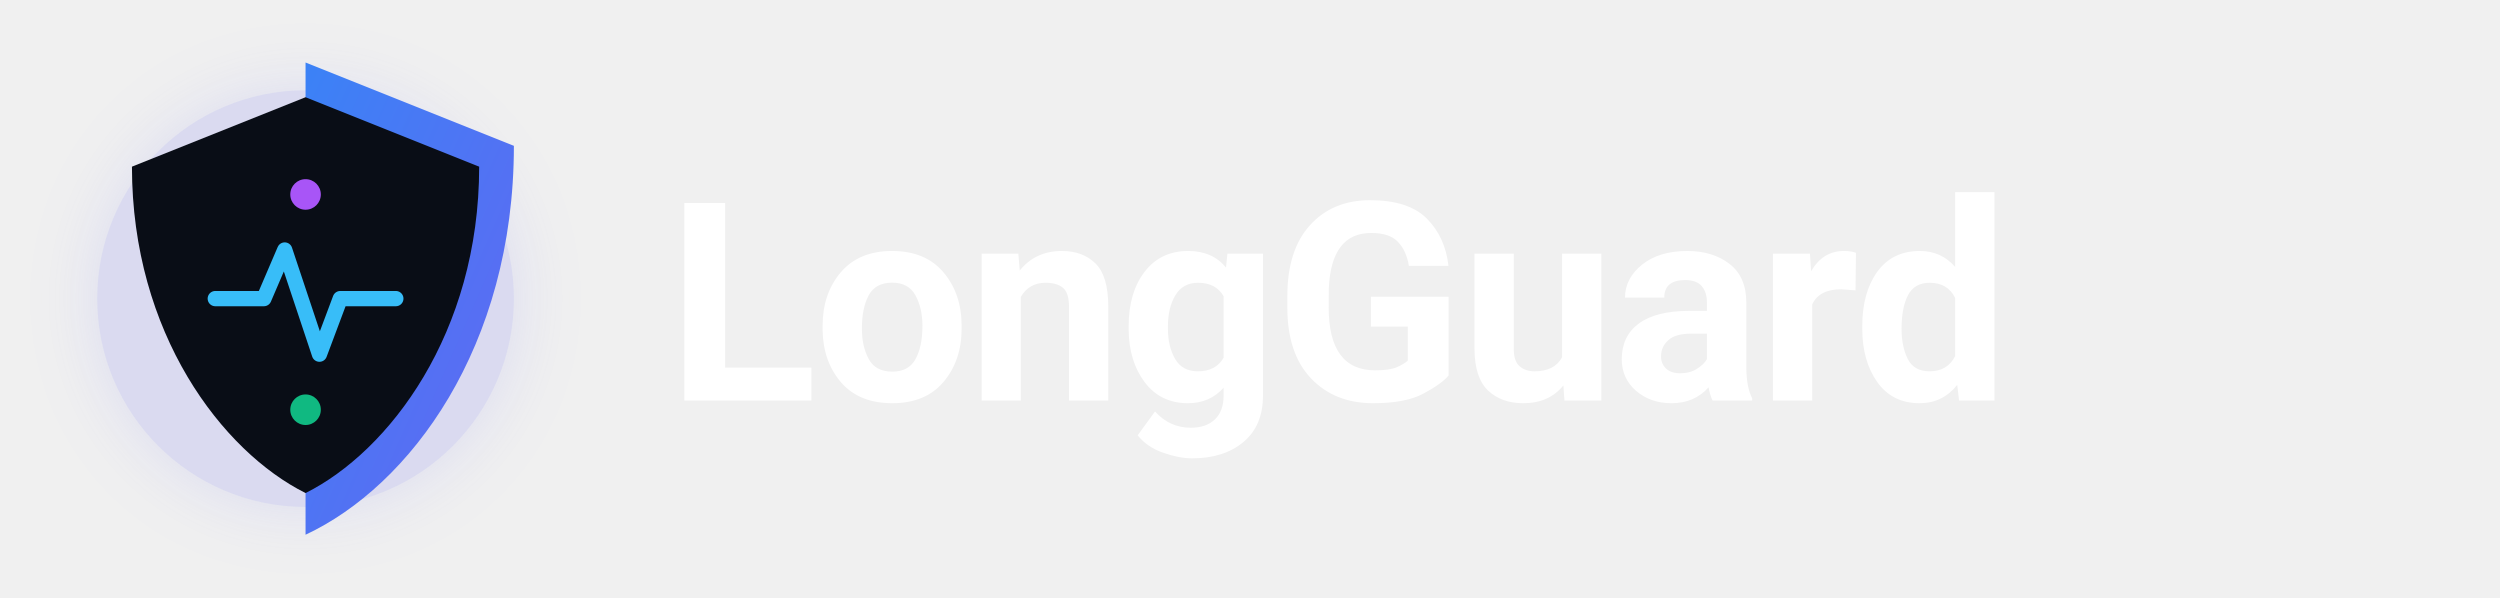
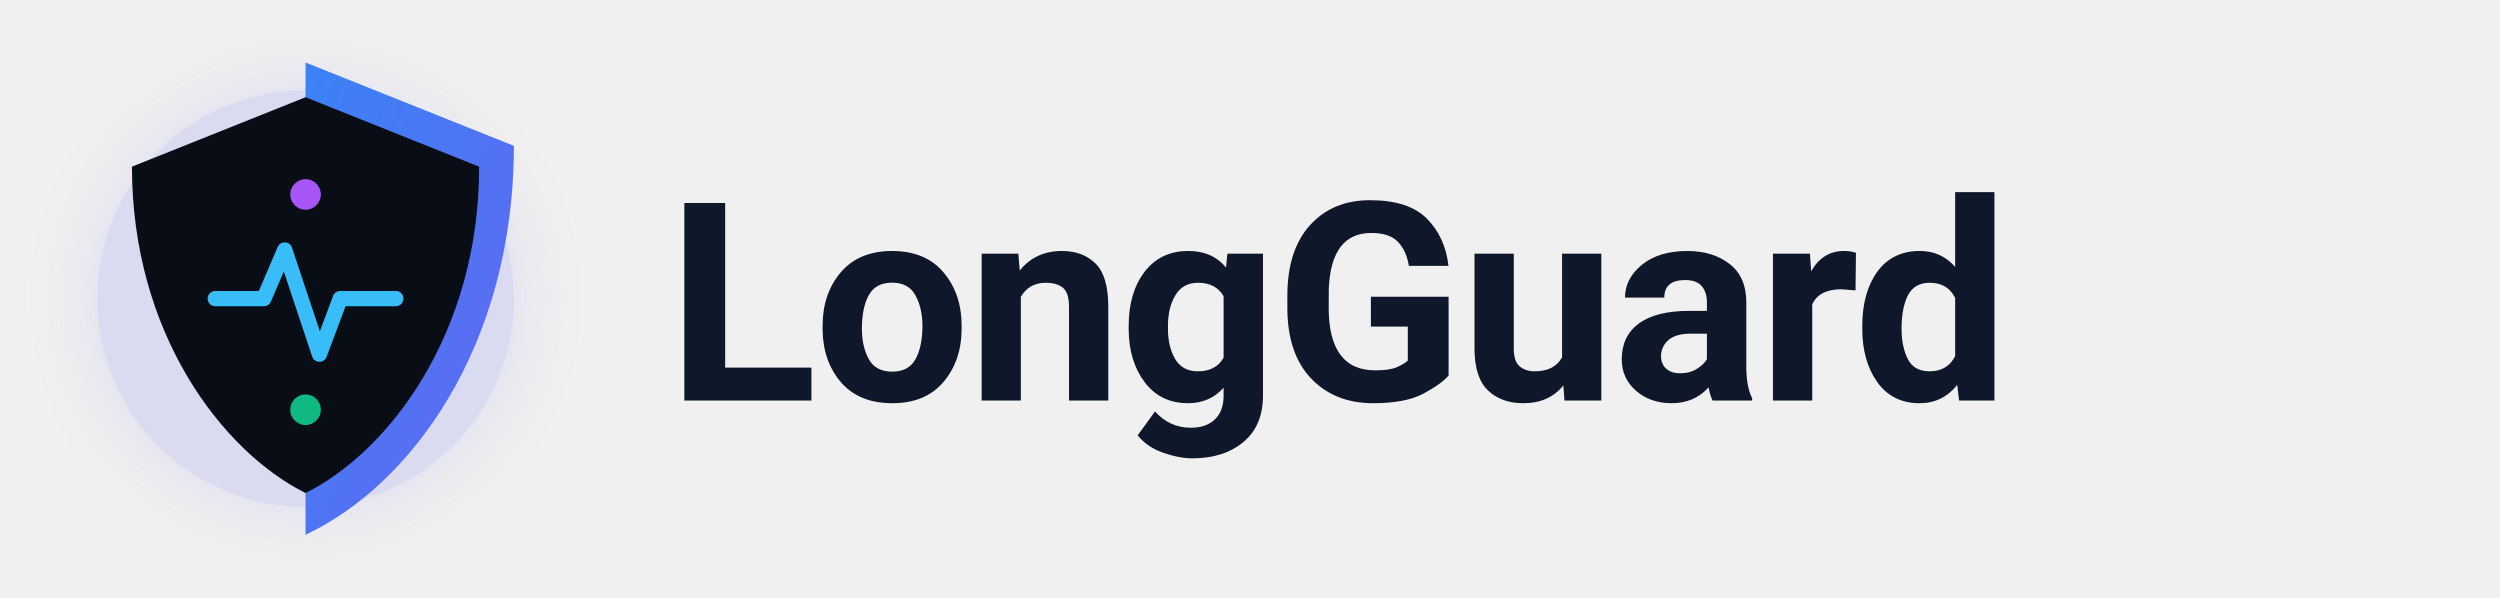
<svg xmlns="http://www.w3.org/2000/svg" viewBox="0 0 360 86" width="100%" height="100%" style="background: transparent; font-family: -apple-system, BlinkMacSystemFont, 'Segoe UI', Roboto, Helvetica, Arial, sans-serif;">
+   <style>
+     .brand-text { fill: #0f172a; }
+     @media (prefers-color-scheme: dark) {
+       .brand-text { fill: #ffffff; }
+     }
+   </style>
  <defs>
    <linearGradient id="shieldGrad" x1="0%" y1="0%" x2="100%" y2="100%">
      <stop offset="0%" stop-color="#3b82f6" />
      <stop offset="100%" stop-color="#6366f1" />
    </linearGradient>
    <filter id="softGlow" x="-20%" y="-20%" width="140%" height="140%">
      <feGaussianBlur stdDeviation="5" result="blur" />
      <feComposite in="SourceGraphic" in2="blur" operator="over" />
    </filter>
  </defs>
  <g transform="translate(8, 0)">
    <circle cx="36" cy="43" r="30" fill="#6366f1" opacity="0.16" filter="url(#softGlow)" />
    <path d="M 36 9 L 66 21 C 66 50 51 70 36 77 C 21 70 6 21 Z" fill="url(#shieldGrad)" />
    <path d="M 36 14 L 61 24 C 61 48 48 65 36 71 C 24 65 11 48 11 24 Z" fill="#090d16" />
    <path d="M 23 43 L 30 43 L 33 36 L 38 51 L 41 43 L 49 43" stroke="#38bdf8" stroke-width="2.2" stroke-linecap="round" stroke-linejoin="round" fill="none" />
    <circle cx="36" cy="28" r="2.2" fill="#a855f7" />
    <circle cx="36" cy="59" r="2.2" fill="#10b981" />
  </g>
-   <text x="96" y="44" fill="#ffffff" font-size="40" font-weight="700" letter-spacing="-0.5" dominant-baseline="central">LongGuard</text>
+   <text class="brand-text" x="96" y="44" font-size="40" font-weight="700" letter-spacing="-0.5" dominant-baseline="central">LongGuard</text>
</svg>
